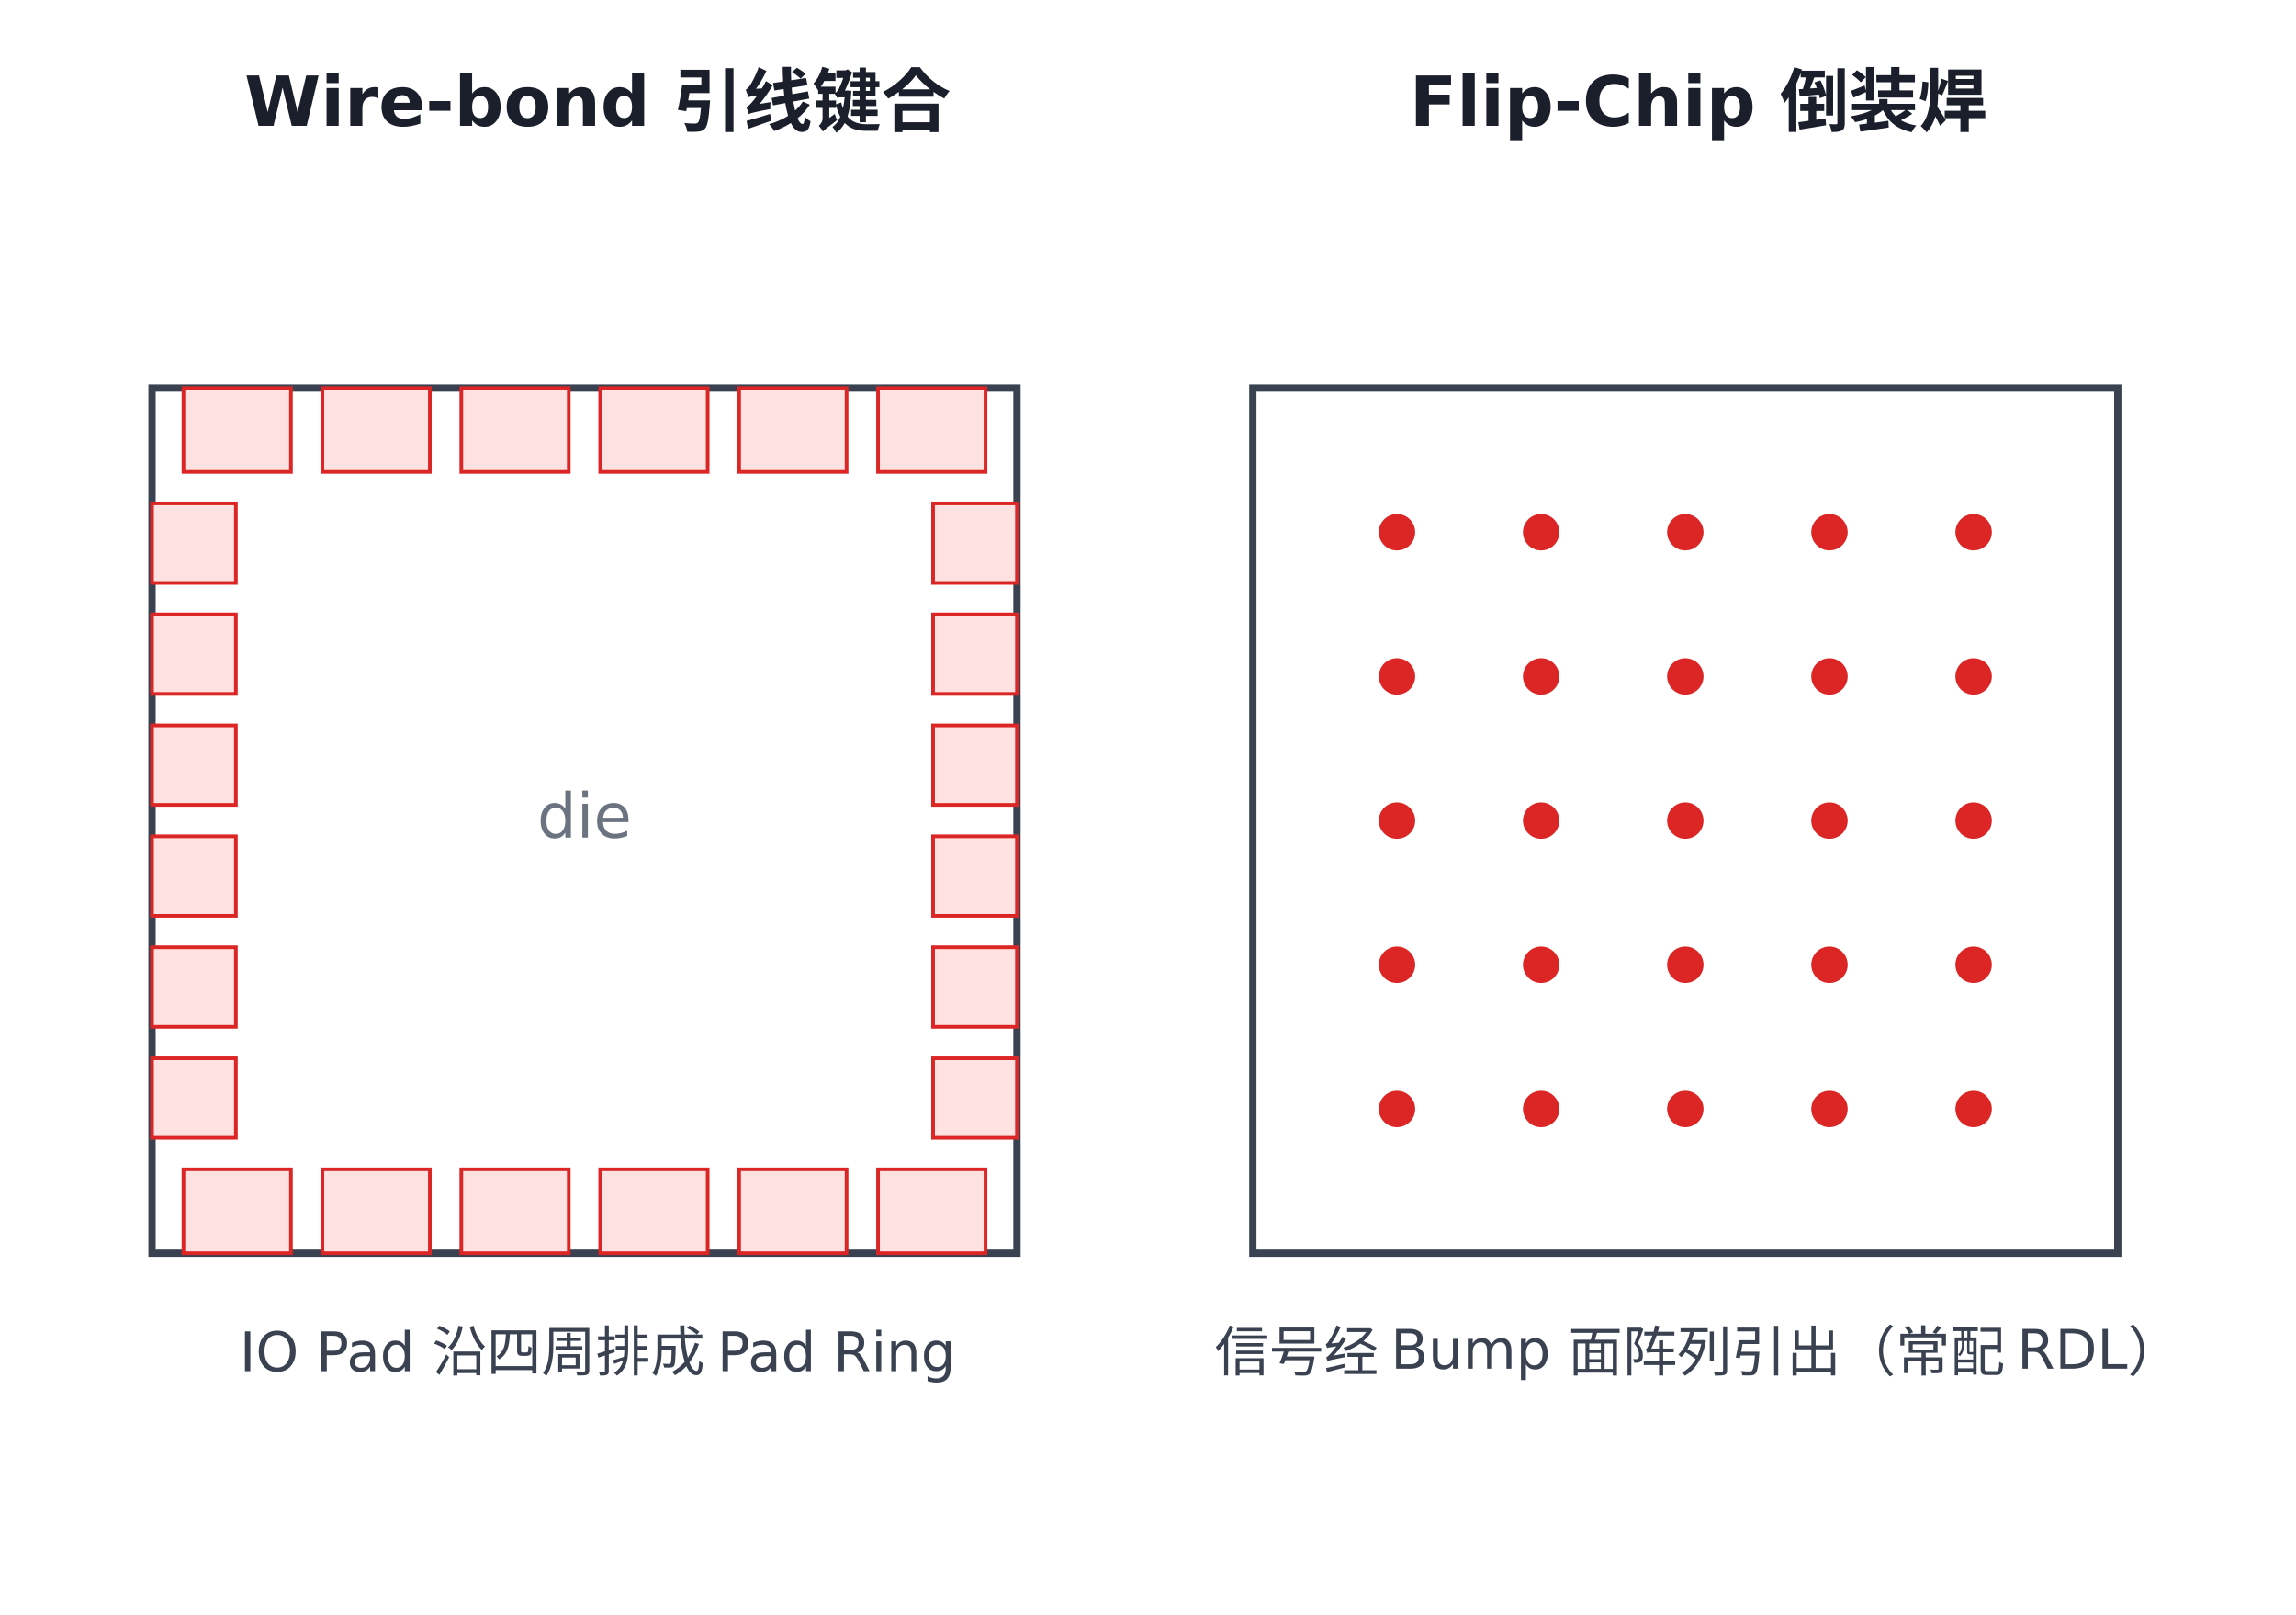
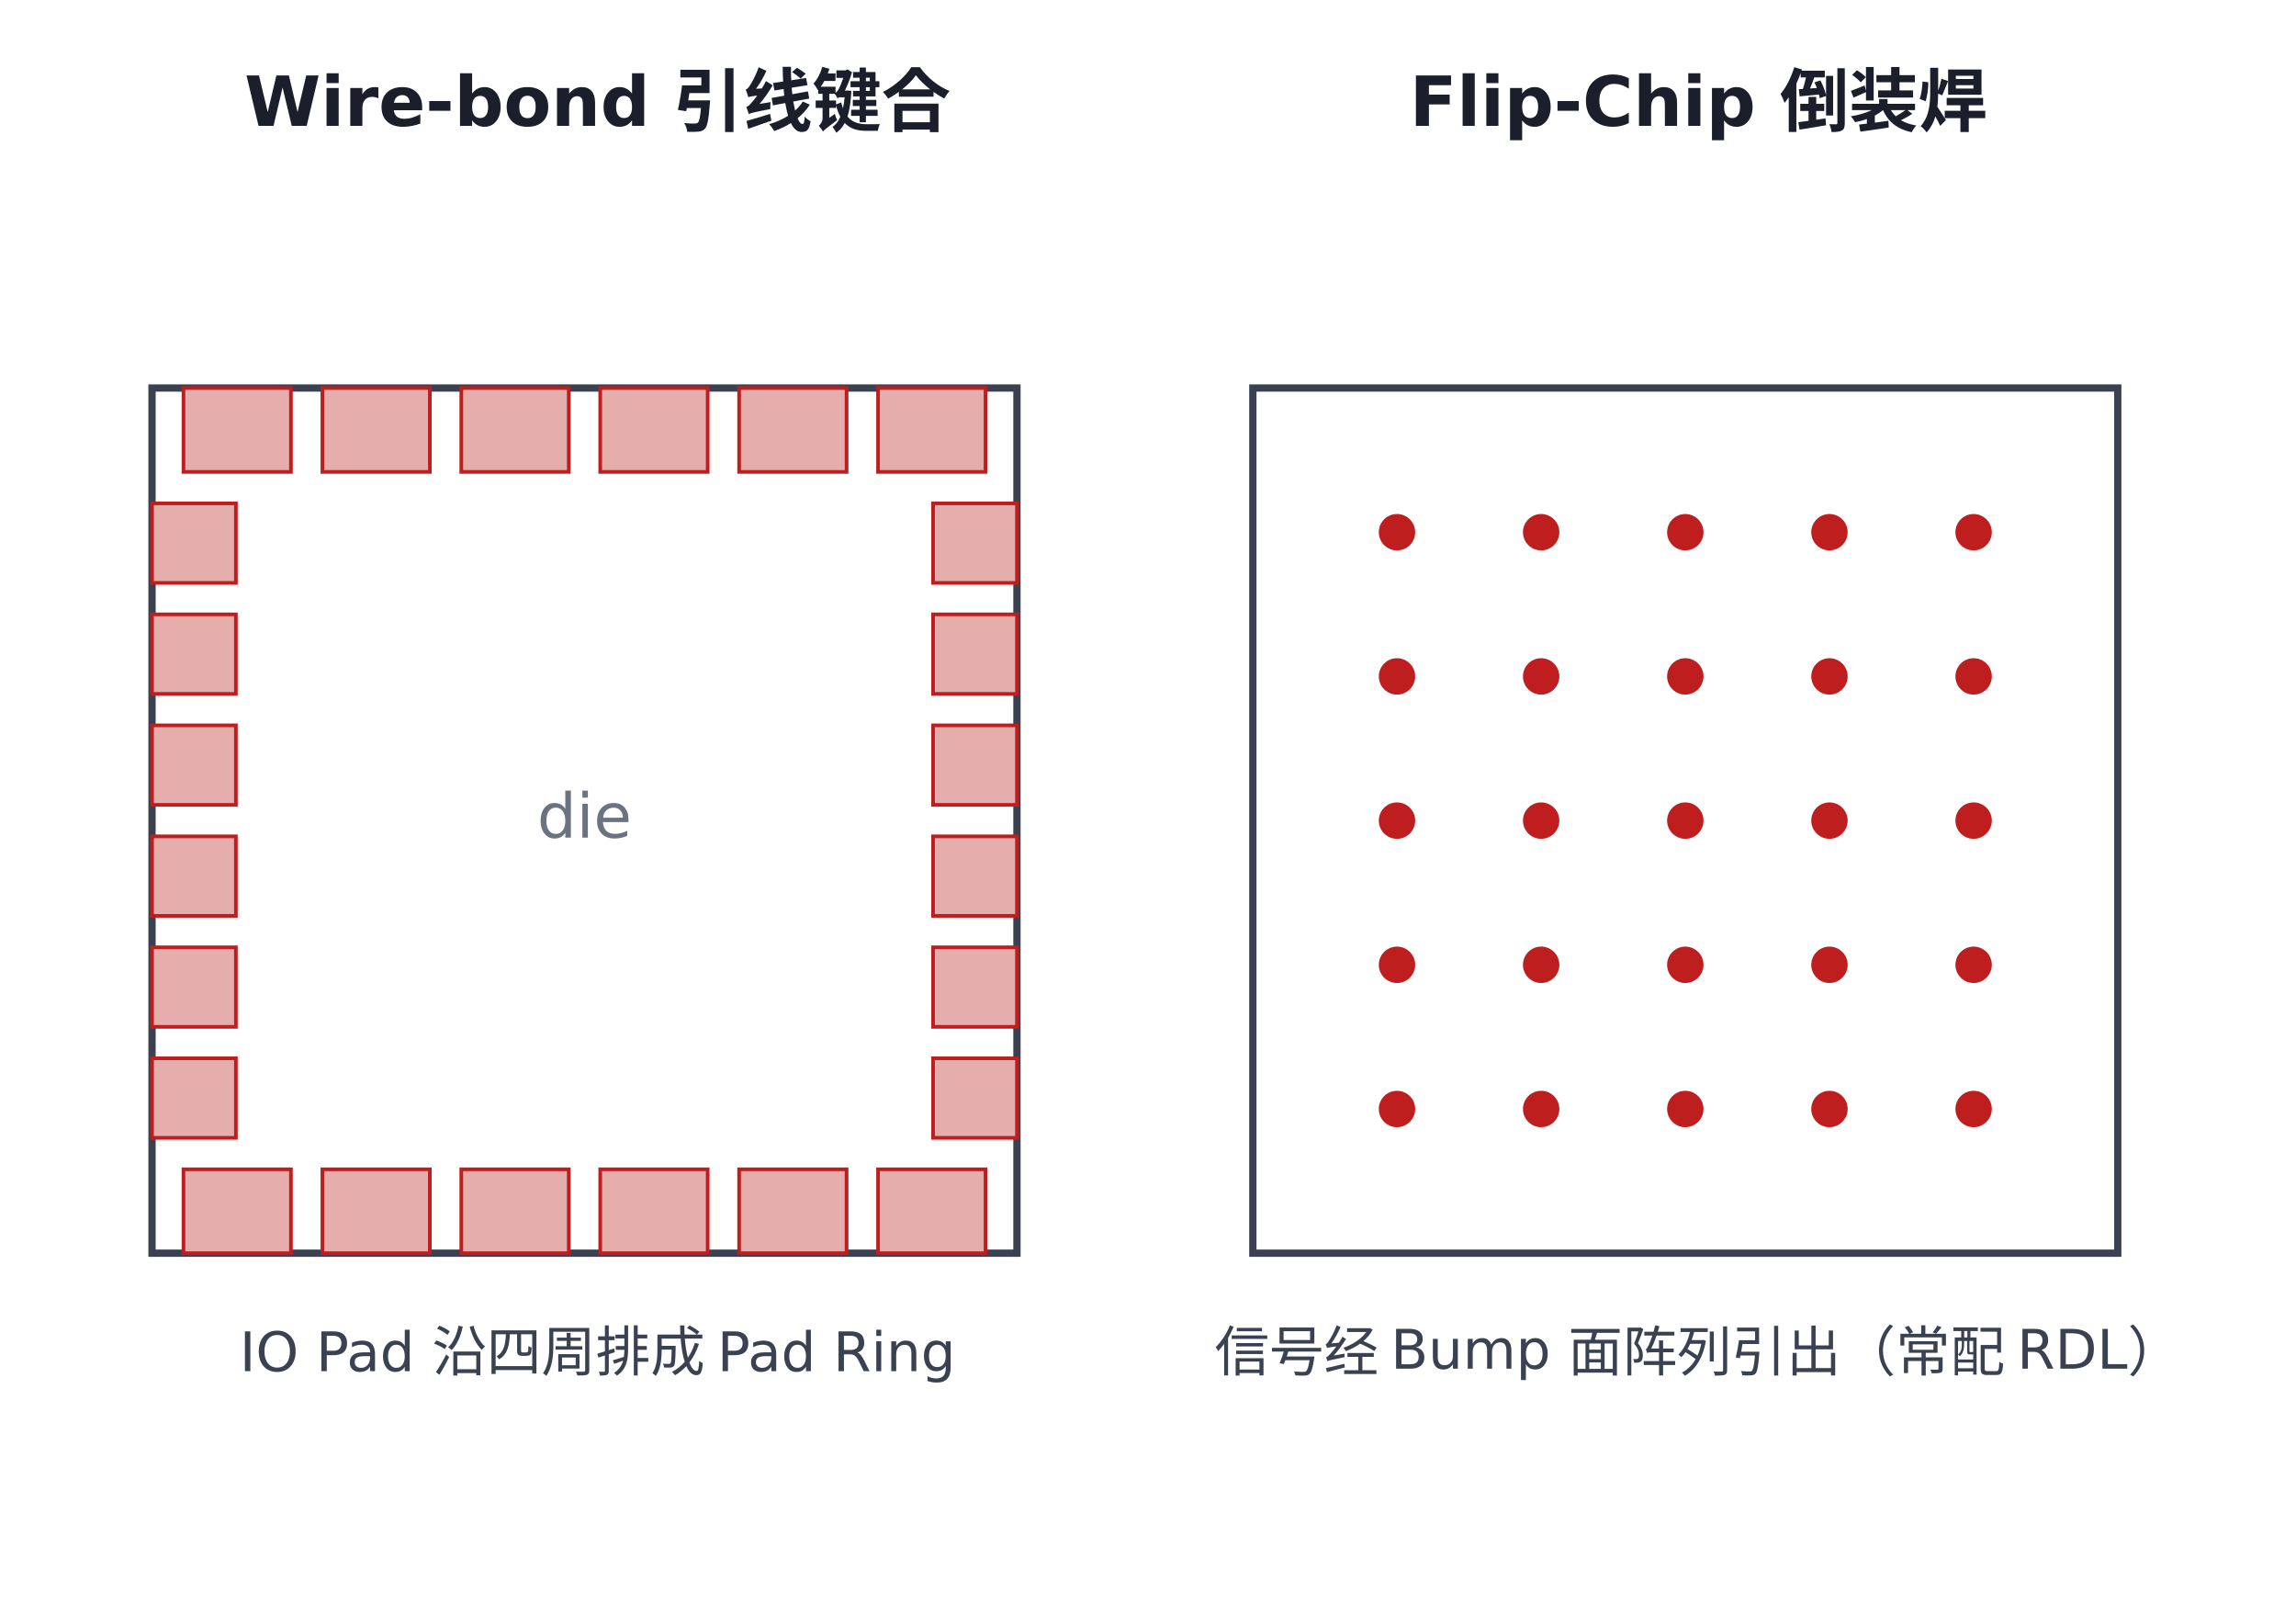
<svg xmlns="http://www.w3.org/2000/svg" xmlns:xlink="http://www.w3.org/1999/xlink" width="630.72pt" height="443.52pt" viewBox="0 0 630.72 443.52" version="1.1">
  <defs>
    <style type="text/css">*{stroke-linejoin: round; stroke-linecap: butt}</style>
  </defs>
  <g id="figure_1">
    <g id="patch_1">
      <path d="M 0 443.52  L 630.72 443.52  L 630.72 0  L 0 0  z " style="fill: #ffffff" />
    </g>
    <g id="axes_1">
      <g id="patch_2">
-         <path d="M 5.76 437.76  L 624.96 437.76  L 624.96 5.76  L 5.76 5.76  z " clip-path="url(#p8e648697a6)" style="fill: #ffffff" />
+         <path d="M 5.76 437.76  L 624.96 437.76  L 624.96 5.76  L 5.76 5.76  z " clip-path="url(#p84bb31957d)" style="fill: #ffffff" />
      </g>
      <g id="patch_3">
-         <path d="M 41.76 344.16  L 279.36 344.16  L 279.36 106.56  L 41.76 106.56  z " clip-path="url(#p8e648697a6)" style="fill: #ffffff; stroke: #3a4252; stroke-width: 2; stroke-linejoin: miter" />
+         <path d="M 41.76 344.16  L 279.36 344.16  L 279.36 106.56  L 41.76 106.56  z " clip-path="url(#p84bb31957d)" style="fill: #ffffff; stroke: #3a4252; stroke-width: 2; stroke-linejoin: miter" />
      </g>
      <g id="patch_4">
-         <path d="M 344.16 344.16  L 581.76 344.16  L 581.76 106.56  L 344.16 106.56  z " clip-path="url(#p8e648697a6)" style="fill: #ffffff; stroke: #3a4252; stroke-width: 2; stroke-linejoin: miter" />
+         <path d="M 344.16 344.16  L 581.76 344.16  L 581.76 106.56  L 344.16 106.56  z " clip-path="url(#p84bb31957d)" style="fill: #ffffff; stroke: #3a4252; stroke-width: 2; stroke-linejoin: miter" />
      </g>
      <g id="text_1">
        <text style="font-weight: 700; font-size: 19px; font-family: 'Microsoft YaHei', 'Microsoft YaHei UI', 'SimHei', 'Segoe UI', 'DejaVu Sans', sans-serif; text-anchor: middle; fill: #1a1f2b" x="164.16" y="34.56" transform="rotate(-0 164.16 34.56)">Wire-bond 引线键合</text>
      </g>
      <g id="patch_5">
-         <path d="M 50.4 344.16  L 79.92 344.16  L 79.92 321.12  L 50.4 321.12  z " clip-path="url(#p8e648697a6)" style="fill: #fee2e2; stroke: #dc2626; stroke-linejoin: miter" />
+         <path d="M 50.4 344.16  L 79.92 344.16  L 79.92 321.12  L 50.4 321.12  z " clip-path="url(#p84bb31957d)" style="fill: #e6adad; stroke: #be1e1e; stroke-linejoin: miter" />
      </g>
      <g id="patch_6">
-         <path d="M 50.4 129.6  L 79.92 129.6  L 79.92 106.56  L 50.4 106.56  z " clip-path="url(#p8e648697a6)" style="fill: #fee2e2; stroke: #dc2626; stroke-linejoin: miter" />
+         <path d="M 50.4 129.6  L 79.92 129.6  L 79.92 106.56  L 50.4 106.56  z " clip-path="url(#p84bb31957d)" style="fill: #e6adad; stroke: #be1e1e; stroke-linejoin: miter" />
      </g>
      <g id="patch_7">
-         <path d="M 88.56 344.16  L 118.08 344.16  L 118.08 321.12  L 88.56 321.12  z " clip-path="url(#p8e648697a6)" style="fill: #fee2e2; stroke: #dc2626; stroke-linejoin: miter" />
+         <path d="M 88.56 344.16  L 118.08 344.16  L 118.08 321.12  L 88.56 321.12  z " clip-path="url(#p84bb31957d)" style="fill: #e6adad; stroke: #be1e1e; stroke-linejoin: miter" />
      </g>
      <g id="patch_8">
-         <path d="M 88.56 129.6  L 118.08 129.6  L 118.08 106.56  L 88.56 106.56  z " clip-path="url(#p8e648697a6)" style="fill: #fee2e2; stroke: #dc2626; stroke-linejoin: miter" />
+         <path d="M 88.56 129.6  L 118.08 129.6  L 118.08 106.56  L 88.56 106.56  z " clip-path="url(#p84bb31957d)" style="fill: #e6adad; stroke: #be1e1e; stroke-linejoin: miter" />
      </g>
      <g id="patch_9">
-         <path d="M 126.72 344.16  L 156.24 344.16  L 156.24 321.12  L 126.72 321.12  z " clip-path="url(#p8e648697a6)" style="fill: #fee2e2; stroke: #dc2626; stroke-linejoin: miter" />
+         <path d="M 126.72 344.16  L 156.24 344.16  L 156.24 321.12  L 126.72 321.12  z " clip-path="url(#p84bb31957d)" style="fill: #e6adad; stroke: #be1e1e; stroke-linejoin: miter" />
      </g>
      <g id="patch_10">
-         <path d="M 126.72 129.6  L 156.24 129.6  L 156.24 106.56  L 126.72 106.56  z " clip-path="url(#p8e648697a6)" style="fill: #fee2e2; stroke: #dc2626; stroke-linejoin: miter" />
+         <path d="M 126.72 129.6  L 156.24 129.6  L 156.24 106.56  L 126.72 106.56  z " clip-path="url(#p84bb31957d)" style="fill: #e6adad; stroke: #be1e1e; stroke-linejoin: miter" />
      </g>
      <g id="patch_11">
-         <path d="M 164.88 344.16  L 194.4 344.16  L 194.4 321.12  L 164.88 321.12  z " clip-path="url(#p8e648697a6)" style="fill: #fee2e2; stroke: #dc2626; stroke-linejoin: miter" />
+         <path d="M 164.88 344.16  L 194.4 344.16  L 194.4 321.12  L 164.88 321.12  z " clip-path="url(#p84bb31957d)" style="fill: #e6adad; stroke: #be1e1e; stroke-linejoin: miter" />
      </g>
      <g id="patch_12">
-         <path d="M 164.88 129.6  L 194.4 129.6  L 194.4 106.56  L 164.88 106.56  z " clip-path="url(#p8e648697a6)" style="fill: #fee2e2; stroke: #dc2626; stroke-linejoin: miter" />
+         <path d="M 164.88 129.6  L 194.4 129.6  L 194.4 106.56  L 164.88 106.56  z " clip-path="url(#p84bb31957d)" style="fill: #e6adad; stroke: #be1e1e; stroke-linejoin: miter" />
      </g>
      <g id="patch_13">
-         <path d="M 203.04 344.16  L 232.56 344.16  L 232.56 321.12  L 203.04 321.12  z " clip-path="url(#p8e648697a6)" style="fill: #fee2e2; stroke: #dc2626; stroke-linejoin: miter" />
+         <path d="M 203.04 344.16  L 232.56 344.16  L 232.56 321.12  L 203.04 321.12  z " clip-path="url(#p84bb31957d)" style="fill: #e6adad; stroke: #be1e1e; stroke-linejoin: miter" />
      </g>
      <g id="patch_14">
-         <path d="M 203.04 129.6  L 232.56 129.6  L 232.56 106.56  L 203.04 106.56  z " clip-path="url(#p8e648697a6)" style="fill: #fee2e2; stroke: #dc2626; stroke-linejoin: miter" />
+         <path d="M 203.04 129.6  L 232.56 129.6  L 232.56 106.56  L 203.04 106.56  z " clip-path="url(#p84bb31957d)" style="fill: #e6adad; stroke: #be1e1e; stroke-linejoin: miter" />
      </g>
      <g id="patch_15">
-         <path d="M 241.2 344.16  L 270.72 344.16  L 270.72 321.12  L 241.2 321.12  z " clip-path="url(#p8e648697a6)" style="fill: #fee2e2; stroke: #dc2626; stroke-linejoin: miter" />
+         <path d="M 241.2 344.16  L 270.72 344.16  L 270.72 321.12  L 241.2 321.12  z " clip-path="url(#p84bb31957d)" style="fill: #e6adad; stroke: #be1e1e; stroke-linejoin: miter" />
      </g>
      <g id="patch_16">
-         <path d="M 241.2 129.6  L 270.72 129.6  L 270.72 106.56  L 241.2 106.56  z " clip-path="url(#p8e648697a6)" style="fill: #fee2e2; stroke: #dc2626; stroke-linejoin: miter" />
+         <path d="M 241.2 129.6  L 270.72 129.6  L 270.72 106.56  L 241.2 106.56  z " clip-path="url(#p84bb31957d)" style="fill: #e6adad; stroke: #be1e1e; stroke-linejoin: miter" />
      </g>
      <g id="patch_17">
-         <path d="M 41.76 312.48  L 64.8 312.48  L 64.8 290.64  L 41.76 290.64  z " clip-path="url(#p8e648697a6)" style="fill: #fee2e2; stroke: #dc2626; stroke-linejoin: miter" />
+         <path d="M 41.76 312.48  L 64.8 312.48  L 64.8 290.64  L 41.76 290.64  z " clip-path="url(#p84bb31957d)" style="fill: #e6adad; stroke: #be1e1e; stroke-linejoin: miter" />
      </g>
      <g id="patch_18">
-         <path d="M 256.32 312.48  L 279.36 312.48  L 279.36 290.64  L 256.32 290.64  z " clip-path="url(#p8e648697a6)" style="fill: #fee2e2; stroke: #dc2626; stroke-linejoin: miter" />
+         <path d="M 256.32 312.48  L 279.36 312.48  L 279.36 290.64  L 256.32 290.64  z " clip-path="url(#p84bb31957d)" style="fill: #e6adad; stroke: #be1e1e; stroke-linejoin: miter" />
      </g>
      <g id="patch_19">
-         <path d="M 41.76 282  L 64.8 282  L 64.8 260.16  L 41.76 260.16  z " clip-path="url(#p8e648697a6)" style="fill: #fee2e2; stroke: #dc2626; stroke-linejoin: miter" />
+         <path d="M 41.76 282  L 64.8 282  L 64.8 260.16  L 41.76 260.16  z " clip-path="url(#p84bb31957d)" style="fill: #e6adad; stroke: #be1e1e; stroke-linejoin: miter" />
      </g>
      <g id="patch_20">
-         <path d="M 256.32 282  L 279.36 282  L 279.36 260.16  L 256.32 260.16  z " clip-path="url(#p8e648697a6)" style="fill: #fee2e2; stroke: #dc2626; stroke-linejoin: miter" />
+         <path d="M 256.32 282  L 279.36 282  L 279.36 260.16  L 256.32 260.16  z " clip-path="url(#p84bb31957d)" style="fill: #e6adad; stroke: #be1e1e; stroke-linejoin: miter" />
      </g>
      <g id="patch_21">
-         <path d="M 41.76 251.52  L 64.8 251.52  L 64.8 229.68  L 41.76 229.68  z " clip-path="url(#p8e648697a6)" style="fill: #fee2e2; stroke: #dc2626; stroke-linejoin: miter" />
+         <path d="M 41.76 251.52  L 64.8 251.52  L 64.8 229.68  L 41.76 229.68  z " clip-path="url(#p84bb31957d)" style="fill: #e6adad; stroke: #be1e1e; stroke-linejoin: miter" />
      </g>
      <g id="patch_22">
-         <path d="M 256.32 251.52  L 279.36 251.52  L 279.36 229.68  L 256.32 229.68  z " clip-path="url(#p8e648697a6)" style="fill: #fee2e2; stroke: #dc2626; stroke-linejoin: miter" />
+         <path d="M 256.32 251.52  L 279.36 251.52  L 279.36 229.68  L 256.32 229.68  z " clip-path="url(#p84bb31957d)" style="fill: #e6adad; stroke: #be1e1e; stroke-linejoin: miter" />
      </g>
      <g id="patch_23">
-         <path d="M 41.76 221.04  L 64.8 221.04  L 64.8 199.2  L 41.76 199.2  z " clip-path="url(#p8e648697a6)" style="fill: #fee2e2; stroke: #dc2626; stroke-linejoin: miter" />
+         <path d="M 41.76 221.04  L 64.8 221.04  L 64.8 199.2  L 41.76 199.2  z " clip-path="url(#p84bb31957d)" style="fill: #e6adad; stroke: #be1e1e; stroke-linejoin: miter" />
      </g>
      <g id="patch_24">
-         <path d="M 256.32 221.04  L 279.36 221.04  L 279.36 199.2  L 256.32 199.2  z " clip-path="url(#p8e648697a6)" style="fill: #fee2e2; stroke: #dc2626; stroke-linejoin: miter" />
+         <path d="M 256.32 221.04  L 279.36 221.04  L 279.36 199.2  L 256.32 199.2  z " clip-path="url(#p84bb31957d)" style="fill: #e6adad; stroke: #be1e1e; stroke-linejoin: miter" />
      </g>
      <g id="patch_25">
-         <path d="M 41.76 190.56  L 64.8 190.56  L 64.8 168.72  L 41.76 168.72  z " clip-path="url(#p8e648697a6)" style="fill: #fee2e2; stroke: #dc2626; stroke-linejoin: miter" />
+         <path d="M 41.76 190.56  L 64.8 190.56  L 64.8 168.72  L 41.76 168.72  z " clip-path="url(#p84bb31957d)" style="fill: #e6adad; stroke: #be1e1e; stroke-linejoin: miter" />
      </g>
      <g id="patch_26">
-         <path d="M 256.32 190.56  L 279.36 190.56  L 279.36 168.72  L 256.32 168.72  z " clip-path="url(#p8e648697a6)" style="fill: #fee2e2; stroke: #dc2626; stroke-linejoin: miter" />
+         <path d="M 256.32 190.56  L 279.36 190.56  L 279.36 168.72  L 256.32 168.72  z " clip-path="url(#p84bb31957d)" style="fill: #e6adad; stroke: #be1e1e; stroke-linejoin: miter" />
      </g>
      <g id="patch_27">
-         <path d="M 41.76 160.08  L 64.8 160.08  L 64.8 138.24  L 41.76 138.24  z " clip-path="url(#p8e648697a6)" style="fill: #fee2e2; stroke: #dc2626; stroke-linejoin: miter" />
+         <path d="M 41.76 160.08  L 64.8 160.08  L 64.8 138.24  L 41.76 138.24  z " clip-path="url(#p84bb31957d)" style="fill: #e6adad; stroke: #be1e1e; stroke-linejoin: miter" />
      </g>
      <g id="patch_28">
-         <path d="M 256.32 160.08  L 279.36 160.08  L 279.36 138.24  L 256.32 138.24  z " clip-path="url(#p8e648697a6)" style="fill: #fee2e2; stroke: #dc2626; stroke-linejoin: miter" />
+         <path d="M 256.32 160.08  L 279.36 160.08  L 279.36 138.24  L 256.32 138.24  z " clip-path="url(#p84bb31957d)" style="fill: #e6adad; stroke: #be1e1e; stroke-linejoin: miter" />
      </g>
      <g id="text_2">
        <text style="font-size: 17px; font-family: 'Microsoft YaHei', 'Microsoft YaHei UI', 'SimHei', 'Segoe UI', 'DejaVu Sans', sans-serif; text-anchor: middle; fill: #6b7280" x="160.56" y="230.042" transform="rotate(-0 160.56 230.0416)">die</text>
      </g>
      <g id="text_3">
        <text style="font-size: 15px; font-family: 'Microsoft YaHei', 'Microsoft YaHei UI', 'SimHei', 'Segoe UI', 'DejaVu Sans', sans-serif; text-anchor: middle; fill: #3a4252" x="164.16" y="376.56" transform="rotate(-0 164.16 376.56)">IO Pad 沿四周排成 Pad Ring</text>
      </g>
      <g id="text_4">
        <text style="font-weight: 700; font-size: 19px; font-family: 'Microsoft YaHei', 'Microsoft YaHei UI', 'SimHei', 'Segoe UI', 'DejaVu Sans', sans-serif; text-anchor: middle; fill: #1a1f2b" x="466.56" y="34.56" transform="rotate(-0 466.56 34.56)">Flip-Chip 倒装焊</text>
      </g>
      <g id="line2d_1">
        <defs>
-           <path id="m38dc7d7df5" d="M 0 4.5  C 1.193 4.5 2.338 4.026 3.182 3.182  C 4.026 2.338 4.5 1.193 4.5 0  C 4.5 -1.193 4.026 -2.338 3.182 -3.182  C 2.338 -4.026 1.193 -4.5 0 -4.5  C -1.193 -4.5 -2.338 -4.026 -3.182 -3.182  C -4.026 -2.338 -4.5 -1.193 -4.5 0  C -4.5 1.193 -4.026 2.338 -3.182 3.182  C -2.338 4.026 -1.193 4.5 0 4.5  z " style="stroke: #dc2626" />
+           <path id="m51f40d22e3" d="M 0 4.5  C 1.193 4.5 2.338 4.026 3.182 3.182  C 4.026 2.338 4.5 1.193 4.5 0  C 4.5 -1.193 4.026 -2.338 3.182 -3.182  C 2.338 -4.026 1.193 -4.5 0 -4.5  C -1.193 -4.5 -2.338 -4.026 -3.182 -3.182  C -4.026 -2.338 -4.5 -1.193 -4.5 0  C -4.5 1.193 -4.026 2.338 -3.182 3.182  C -2.338 4.026 -1.193 4.5 0 4.5  z " style="stroke: #be1e1e" />
        </defs>
-         <g clip-path="url(#p8e648697a6)">
-           <use xlink:href="#m38dc7d7df5" x="383.76" y="304.56" style="fill: #dc2626; stroke: #dc2626" />
+         <g clip-path="url(#p84bb31957d)">
+           <use xlink:href="#m51f40d22e3" x="383.76" y="304.56" style="fill: #be1e1e; stroke: #be1e1e" />
        </g>
      </g>
      <g id="line2d_2">
-         <g clip-path="url(#p8e648697a6)">
-           <use xlink:href="#m38dc7d7df5" x="423.36" y="304.56" style="fill: #dc2626; stroke: #dc2626" />
+         <g clip-path="url(#p84bb31957d)">
+           <use xlink:href="#m51f40d22e3" x="423.36" y="304.56" style="fill: #be1e1e; stroke: #be1e1e" />
        </g>
      </g>
      <g id="line2d_3">
-         <g clip-path="url(#p8e648697a6)">
-           <use xlink:href="#m38dc7d7df5" x="462.96" y="304.56" style="fill: #dc2626; stroke: #dc2626" />
+         <g clip-path="url(#p84bb31957d)">
+           <use xlink:href="#m51f40d22e3" x="462.96" y="304.56" style="fill: #be1e1e; stroke: #be1e1e" />
        </g>
      </g>
      <g id="line2d_4">
-         <g clip-path="url(#p8e648697a6)">
-           <use xlink:href="#m38dc7d7df5" x="502.56" y="304.56" style="fill: #dc2626; stroke: #dc2626" />
+         <g clip-path="url(#p84bb31957d)">
+           <use xlink:href="#m51f40d22e3" x="502.56" y="304.56" style="fill: #be1e1e; stroke: #be1e1e" />
        </g>
      </g>
      <g id="line2d_5">
-         <g clip-path="url(#p8e648697a6)">
-           <use xlink:href="#m38dc7d7df5" x="542.16" y="304.56" style="fill: #dc2626; stroke: #dc2626" />
+         <g clip-path="url(#p84bb31957d)">
+           <use xlink:href="#m51f40d22e3" x="542.16" y="304.56" style="fill: #be1e1e; stroke: #be1e1e" />
        </g>
      </g>
      <g id="line2d_6">
-         <g clip-path="url(#p8e648697a6)">
-           <use xlink:href="#m38dc7d7df5" x="383.76" y="264.96" style="fill: #dc2626; stroke: #dc2626" />
+         <g clip-path="url(#p84bb31957d)">
+           <use xlink:href="#m51f40d22e3" x="383.76" y="264.96" style="fill: #be1e1e; stroke: #be1e1e" />
        </g>
      </g>
      <g id="line2d_7">
-         <g clip-path="url(#p8e648697a6)">
-           <use xlink:href="#m38dc7d7df5" x="423.36" y="264.96" style="fill: #dc2626; stroke: #dc2626" />
+         <g clip-path="url(#p84bb31957d)">
+           <use xlink:href="#m51f40d22e3" x="423.36" y="264.96" style="fill: #be1e1e; stroke: #be1e1e" />
        </g>
      </g>
      <g id="line2d_8">
-         <g clip-path="url(#p8e648697a6)">
-           <use xlink:href="#m38dc7d7df5" x="462.96" y="264.96" style="fill: #dc2626; stroke: #dc2626" />
+         <g clip-path="url(#p84bb31957d)">
+           <use xlink:href="#m51f40d22e3" x="462.96" y="264.96" style="fill: #be1e1e; stroke: #be1e1e" />
        </g>
      </g>
      <g id="line2d_9">
-         <g clip-path="url(#p8e648697a6)">
-           <use xlink:href="#m38dc7d7df5" x="502.56" y="264.96" style="fill: #dc2626; stroke: #dc2626" />
+         <g clip-path="url(#p84bb31957d)">
+           <use xlink:href="#m51f40d22e3" x="502.56" y="264.96" style="fill: #be1e1e; stroke: #be1e1e" />
        </g>
      </g>
      <g id="line2d_10">
-         <g clip-path="url(#p8e648697a6)">
-           <use xlink:href="#m38dc7d7df5" x="542.16" y="264.96" style="fill: #dc2626; stroke: #dc2626" />
+         <g clip-path="url(#p84bb31957d)">
+           <use xlink:href="#m51f40d22e3" x="542.16" y="264.96" style="fill: #be1e1e; stroke: #be1e1e" />
        </g>
      </g>
      <g id="line2d_11">
-         <g clip-path="url(#p8e648697a6)">
-           <use xlink:href="#m38dc7d7df5" x="383.76" y="225.36" style="fill: #dc2626; stroke: #dc2626" />
+         <g clip-path="url(#p84bb31957d)">
+           <use xlink:href="#m51f40d22e3" x="383.76" y="225.36" style="fill: #be1e1e; stroke: #be1e1e" />
        </g>
      </g>
      <g id="line2d_12">
-         <g clip-path="url(#p8e648697a6)">
-           <use xlink:href="#m38dc7d7df5" x="423.36" y="225.36" style="fill: #dc2626; stroke: #dc2626" />
+         <g clip-path="url(#p84bb31957d)">
+           <use xlink:href="#m51f40d22e3" x="423.36" y="225.36" style="fill: #be1e1e; stroke: #be1e1e" />
        </g>
      </g>
      <g id="line2d_13">
-         <g clip-path="url(#p8e648697a6)">
-           <use xlink:href="#m38dc7d7df5" x="462.96" y="225.36" style="fill: #dc2626; stroke: #dc2626" />
+         <g clip-path="url(#p84bb31957d)">
+           <use xlink:href="#m51f40d22e3" x="462.96" y="225.36" style="fill: #be1e1e; stroke: #be1e1e" />
        </g>
      </g>
      <g id="line2d_14">
-         <g clip-path="url(#p8e648697a6)">
-           <use xlink:href="#m38dc7d7df5" x="502.56" y="225.36" style="fill: #dc2626; stroke: #dc2626" />
+         <g clip-path="url(#p84bb31957d)">
+           <use xlink:href="#m51f40d22e3" x="502.56" y="225.36" style="fill: #be1e1e; stroke: #be1e1e" />
        </g>
      </g>
      <g id="line2d_15">
-         <g clip-path="url(#p8e648697a6)">
-           <use xlink:href="#m38dc7d7df5" x="542.16" y="225.36" style="fill: #dc2626; stroke: #dc2626" />
+         <g clip-path="url(#p84bb31957d)">
+           <use xlink:href="#m51f40d22e3" x="542.16" y="225.36" style="fill: #be1e1e; stroke: #be1e1e" />
        </g>
      </g>
      <g id="line2d_16">
-         <g clip-path="url(#p8e648697a6)">
-           <use xlink:href="#m38dc7d7df5" x="383.76" y="185.76" style="fill: #dc2626; stroke: #dc2626" />
+         <g clip-path="url(#p84bb31957d)">
+           <use xlink:href="#m51f40d22e3" x="383.76" y="185.76" style="fill: #be1e1e; stroke: #be1e1e" />
        </g>
      </g>
      <g id="line2d_17">
-         <g clip-path="url(#p8e648697a6)">
-           <use xlink:href="#m38dc7d7df5" x="423.36" y="185.76" style="fill: #dc2626; stroke: #dc2626" />
+         <g clip-path="url(#p84bb31957d)">
+           <use xlink:href="#m51f40d22e3" x="423.36" y="185.76" style="fill: #be1e1e; stroke: #be1e1e" />
        </g>
      </g>
      <g id="line2d_18">
-         <g clip-path="url(#p8e648697a6)">
-           <use xlink:href="#m38dc7d7df5" x="462.96" y="185.76" style="fill: #dc2626; stroke: #dc2626" />
+         <g clip-path="url(#p84bb31957d)">
+           <use xlink:href="#m51f40d22e3" x="462.96" y="185.76" style="fill: #be1e1e; stroke: #be1e1e" />
        </g>
      </g>
      <g id="line2d_19">
-         <g clip-path="url(#p8e648697a6)">
-           <use xlink:href="#m38dc7d7df5" x="502.56" y="185.76" style="fill: #dc2626; stroke: #dc2626" />
+         <g clip-path="url(#p84bb31957d)">
+           <use xlink:href="#m51f40d22e3" x="502.56" y="185.76" style="fill: #be1e1e; stroke: #be1e1e" />
        </g>
      </g>
      <g id="line2d_20">
-         <g clip-path="url(#p8e648697a6)">
-           <use xlink:href="#m38dc7d7df5" x="542.16" y="185.76" style="fill: #dc2626; stroke: #dc2626" />
+         <g clip-path="url(#p84bb31957d)">
+           <use xlink:href="#m51f40d22e3" x="542.16" y="185.76" style="fill: #be1e1e; stroke: #be1e1e" />
        </g>
      </g>
      <g id="line2d_21">
-         <g clip-path="url(#p8e648697a6)">
-           <use xlink:href="#m38dc7d7df5" x="383.76" y="146.16" style="fill: #dc2626; stroke: #dc2626" />
+         <g clip-path="url(#p84bb31957d)">
+           <use xlink:href="#m51f40d22e3" x="383.76" y="146.16" style="fill: #be1e1e; stroke: #be1e1e" />
        </g>
      </g>
      <g id="line2d_22">
-         <g clip-path="url(#p8e648697a6)">
-           <use xlink:href="#m38dc7d7df5" x="423.36" y="146.16" style="fill: #dc2626; stroke: #dc2626" />
+         <g clip-path="url(#p84bb31957d)">
+           <use xlink:href="#m51f40d22e3" x="423.36" y="146.16" style="fill: #be1e1e; stroke: #be1e1e" />
        </g>
      </g>
      <g id="line2d_23">
-         <g clip-path="url(#p8e648697a6)">
-           <use xlink:href="#m38dc7d7df5" x="462.96" y="146.16" style="fill: #dc2626; stroke: #dc2626" />
+         <g clip-path="url(#p84bb31957d)">
+           <use xlink:href="#m51f40d22e3" x="462.96" y="146.16" style="fill: #be1e1e; stroke: #be1e1e" />
        </g>
      </g>
      <g id="line2d_24">
-         <g clip-path="url(#p8e648697a6)">
-           <use xlink:href="#m38dc7d7df5" x="502.56" y="146.16" style="fill: #dc2626; stroke: #dc2626" />
+         <g clip-path="url(#p84bb31957d)">
+           <use xlink:href="#m51f40d22e3" x="502.56" y="146.16" style="fill: #be1e1e; stroke: #be1e1e" />
        </g>
      </g>
      <g id="line2d_25">
-         <g clip-path="url(#p8e648697a6)">
-           <use xlink:href="#m38dc7d7df5" x="542.16" y="146.16" style="fill: #dc2626; stroke: #dc2626" />
+         <g clip-path="url(#p84bb31957d)">
+           <use xlink:href="#m51f40d22e3" x="542.16" y="146.16" style="fill: #be1e1e; stroke: #be1e1e" />
        </g>
      </g>
      <g id="text_5">
        <text style="font-size: 15px; font-family: 'Microsoft YaHei', 'Microsoft YaHei UI', 'SimHei', 'Segoe UI', 'DejaVu Sans', sans-serif; text-anchor: middle; fill: #3a4252" x="466.56" y="376.56" transform="rotate(-0 466.56 376.56)">信号经 Bump 面阵列引出（常配 RDL）</text>
      </g>
    </g>
  </g>
  <defs>
-     <clipPath id="p8e648697a6">
+     <clipPath id="p84bb31957d">
      <rect x="5.76" y="5.76" width="619.2" height="432" />
    </clipPath>
  </defs>
</svg>
